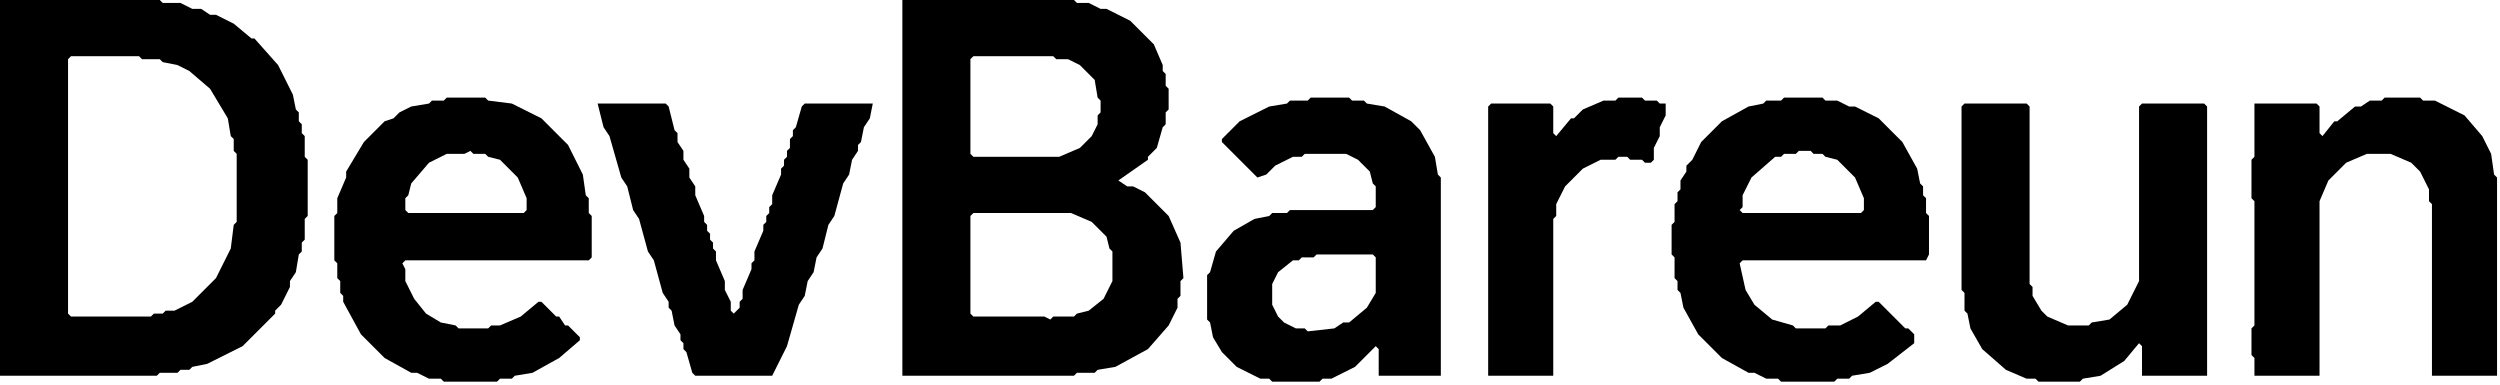
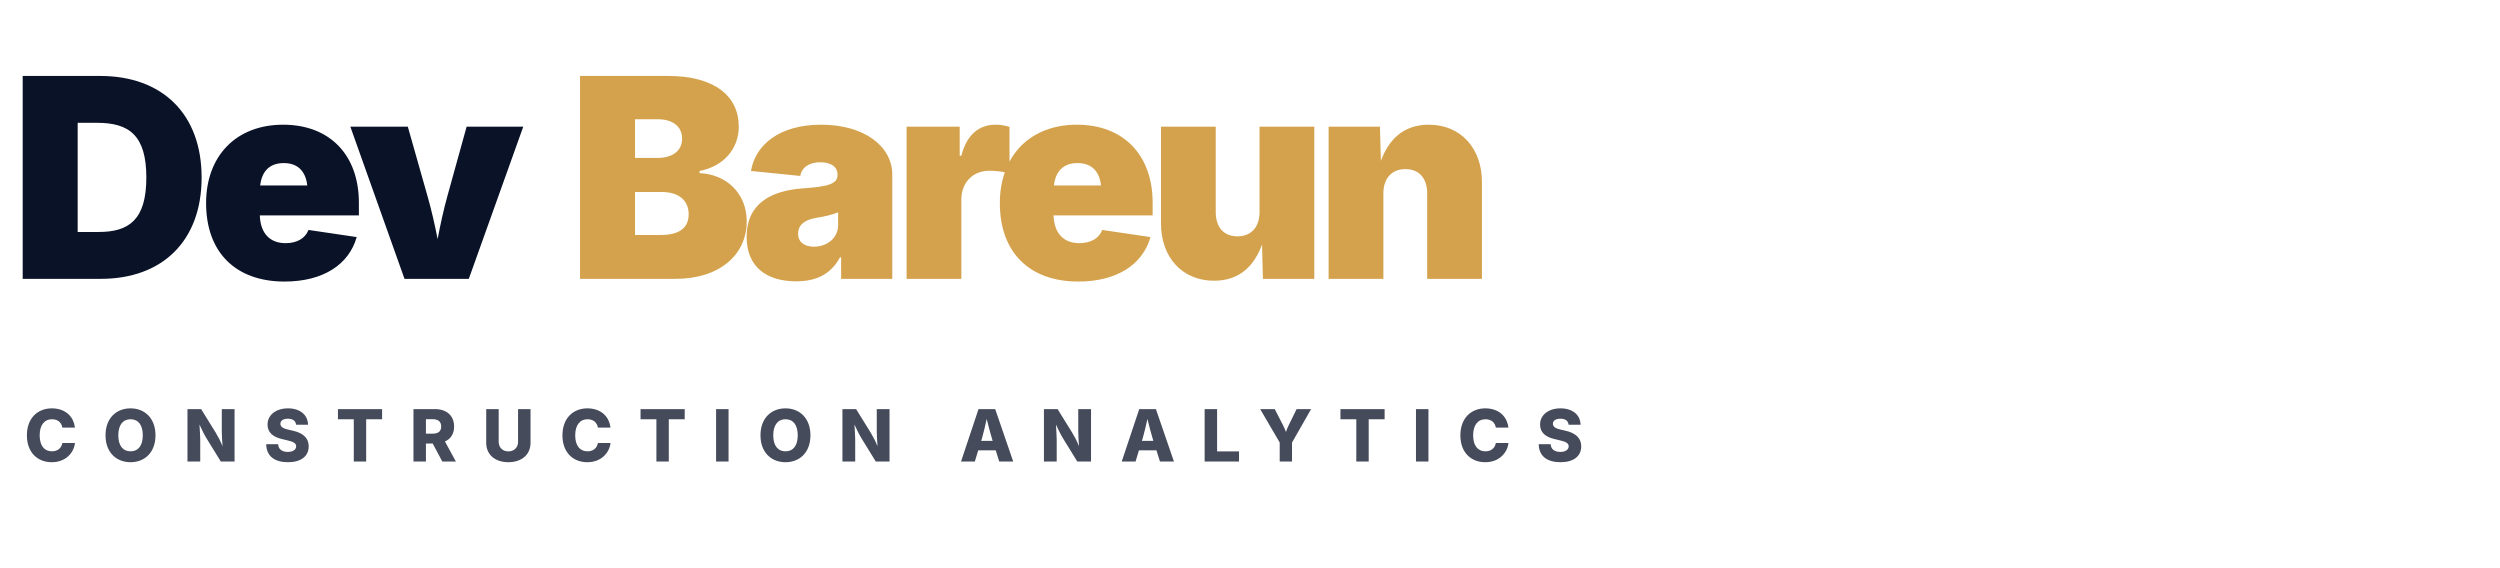
- <svg xmlns="http://www.w3.org/2000/svg" width="845" height="130" viewBox="0 0 845 130" role="img" aria-labelledby="title">
-   <path d="M 664.0 35.0 L 663.0 36.0 L 663.0 98.0 L 664.0 99.0 L 664.0 105.0 L 665.0 106.0 L 666.0 111.0 L 670.0 118.0 L 678.0 125.0 L 685.0 128.0 L 688.0 128.0 L 689.0 129.0 L 703.0 129.0 L 704.0 128.0 L 710.0 127.0 L 718.0 122.0 L 723.0 116.0 L 724.0 117.0 L 724.0 127.0 L 746.0 127.0 L 746.0 36.0 L 745.0 35.0 L 724.0 35.0 L 723.0 36.0 L 723.0 95.0 L 719.0 103.0 L 713.0 108.0 L 707.0 109.0 L 706.0 110.0 L 699.0 110.0 L 692.0 107.0 L 690.0 105.0 L 687.0 100.0 L 687.0 97.0 L 686.0 96.0 L 686.0 36.0 L 685.0 35.0 Z M 202.0 35.0 L 204.0 43.0 L 206.0 46.0 L 210.0 60.0 L 212.0 63.0 L 214.0 71.0 L 216.0 74.0 L 219.0 85.0 L 221.0 88.0 L 224.0 99.0 L 226.0 102.0 L 226.0 104.0 L 227.0 105.0 L 228.0 110.0 L 230.0 113.0 L 230.0 115.0 L 231.0 116.0 L 231.0 118.0 L 232.0 119.0 L 234.0 126.0 L 235.0 127.0 L 261.0 127.0 L 266.0 117.0 L 270.0 103.0 L 272.0 100.0 L 273.0 95.0 L 275.0 92.0 L 276.0 87.0 L 278.0 84.0 L 280.0 76.0 L 282.0 73.0 L 285.0 62.0 L 287.0 59.0 L 288.0 54.0 L 290.0 51.0 L 290.0 49.0 L 291.0 48.0 L 292.0 43.0 L 294.0 40.0 L 295.0 35.0 L 272.0 35.0 L 271.0 36.0 L 269.0 43.0 L 268.0 44.0 L 268.0 46.0 L 267.0 47.0 L 267.0 50.0 L 266.0 51.0 L 266.0 53.0 L 265.0 54.0 L 265.0 56.0 L 264.0 57.0 L 264.0 59.0 L 261.0 66.0 L 261.0 69.0 L 260.0 70.0 L 260.0 72.0 L 259.0 73.0 L 259.0 75.0 L 258.0 76.0 L 258.0 78.0 L 255.0 85.0 L 255.0 88.0 L 254.0 89.0 L 254.0 91.0 L 251.0 98.0 L 251.0 101.0 L 250.0 102.0 L 250.0 104.0 L 248.0 106.0 L 247.0 105.0 L 247.0 102.0 L 245.0 98.0 L 245.0 95.0 L 242.0 88.0 L 242.0 85.0 L 241.0 84.0 L 241.0 82.0 L 240.0 81.0 L 240.0 79.0 L 239.0 78.0 L 239.0 76.0 L 238.0 75.0 L 238.0 73.0 L 235.0 66.0 L 235.0 63.0 L 233.0 60.0 L 233.0 57.0 L 231.0 54.0 L 231.0 51.0 L 229.0 48.0 L 229.0 45.0 L 228.0 44.0 L 226.0 36.0 L 225.0 35.0 Z M 833.0 39.0 L 823.0 34.0 L 819.0 34.0 L 818.0 33.0 L 806.0 33.0 L 805.0 34.0 L 801.0 34.0 L 798.0 36.0 L 796.0 36.0 L 790.0 41.0 L 789.0 41.0 L 785.0 46.0 L 784.0 45.0 L 784.0 36.0 L 783.0 35.0 L 762.0 35.0 L 762.0 53.0 L 761.0 54.0 L 761.0 67.0 L 762.0 68.0 L 762.0 110.0 L 761.0 111.0 L 761.0 120.0 L 762.0 121.0 L 762.0 127.0 L 784.0 127.0 L 784.0 68.0 L 787.0 61.0 L 793.0 55.0 L 800.0 52.0 L 808.0 52.0 L 815.0 55.0 L 818.0 58.0 L 821.0 64.0 L 821.0 68.0 L 822.0 69.0 L 822.0 127.0 L 844.0 127.0 L 844.0 60.0 L 843.0 59.0 L 842.0 52.0 L 839.0 46.0 Z M 591.0 36.0 L 582.0 41.0 L 575.0 48.0 L 572.0 54.0 L 570.0 56.0 L 570.0 58.0 L 568.0 61.0 L 568.0 64.0 L 567.0 65.0 L 567.0 68.0 L 566.0 69.0 L 566.0 75.0 L 565.0 76.0 L 565.0 86.0 L 566.0 87.0 L 566.0 94.0 L 567.0 95.0 L 567.0 98.0 L 568.0 99.0 L 569.0 104.0 L 574.0 113.0 L 582.0 121.0 L 591.0 126.0 L 593.0 126.0 L 597.0 128.0 L 601.0 128.0 L 602.0 129.0 L 620.0 129.0 L 621.0 128.0 L 625.0 128.0 L 626.0 127.0 L 632.0 126.0 L 638.0 123.0 L 647.0 116.0 L 647.0 113.0 L 645.0 111.0 L 644.0 111.0 L 635.0 102.0 L 634.0 102.0 L 628.0 107.0 L 622.0 110.0 L 618.0 110.0 L 617.0 111.0 L 607.0 111.0 L 606.0 110.0 L 599.0 108.0 L 593.0 103.0 L 590.0 98.0 L 588.0 89.0 L 589.0 88.0 L 651.0 88.0 L 652.0 86.0 L 652.0 73.0 L 651.0 72.0 L 651.0 67.0 L 650.0 66.0 L 650.0 63.0 L 649.0 62.0 L 648.0 57.0 L 643.0 48.0 L 635.0 40.0 L 627.0 36.0 L 625.0 36.0 L 621.0 34.0 L 617.0 34.0 L 616.0 33.0 L 603.0 33.0 L 602.0 34.0 L 597.0 34.0 L 596.0 35.0 Z M 588.0 71.0 L 589.0 70.0 L 589.0 66.0 L 592.0 60.0 L 600.0 53.0 L 602.0 53.0 L 603.0 52.0 L 607.0 52.0 L 608.0 51.0 L 612.0 51.0 L 613.0 52.0 L 616.0 52.0 L 617.0 53.0 L 621.0 54.0 L 627.0 60.0 L 630.0 67.0 L 630.0 71.0 L 629.0 72.0 L 589.0 72.0 Z M 563.0 35.0 L 561.0 35.0 L 560.0 34.0 L 556.0 34.0 L 555.0 33.0 L 547.0 33.0 L 546.0 34.0 L 542.0 34.0 L 535.0 37.0 L 532.0 40.0 L 531.0 40.0 L 526.0 46.0 L 525.0 45.0 L 525.0 36.0 L 524.0 35.0 L 504.0 35.0 L 503.0 36.0 L 503.0 127.0 L 525.0 127.0 L 525.0 74.0 L 526.0 73.0 L 526.0 69.0 L 529.0 63.0 L 535.0 57.0 L 541.0 54.0 L 546.0 54.0 L 547.0 53.0 L 550.0 53.0 L 551.0 54.0 L 555.0 54.0 L 556.0 55.0 L 558.0 55.0 L 559.0 54.0 L 559.0 50.0 L 561.0 46.0 L 561.0 43.0 L 563.0 39.0 Z M 419.0 41.0 L 413.0 47.0 L 413.0 48.0 L 425.0 60.0 L 428.0 59.0 L 431.0 56.0 L 437.0 53.0 L 440.0 53.0 L 441.0 52.0 L 455.0 52.0 L 459.0 54.0 L 463.0 58.0 L 464.0 62.0 L 465.0 63.0 L 465.0 70.0 L 464.0 71.0 L 436.0 71.0 L 435.0 72.0 L 430.0 72.0 L 429.0 73.0 L 424.0 74.0 L 417.0 78.0 L 411.0 85.0 L 409.0 92.0 L 408.0 93.0 L 408.0 108.0 L 409.0 109.0 L 410.0 114.0 L 413.0 119.0 L 418.0 124.0 L 426.0 128.0 L 429.0 128.0 L 430.0 129.0 L 446.0 129.0 L 447.0 128.0 L 450.0 128.0 L 458.0 124.0 L 465.0 117.0 L 466.0 118.0 L 466.0 127.0 L 487.0 127.0 L 487.0 60.0 L 486.0 59.0 L 485.0 53.0 L 480.0 44.0 L 477.0 41.0 L 468.0 36.0 L 462.0 35.0 L 461.0 34.0 L 457.0 34.0 L 456.0 33.0 L 443.0 33.0 L 442.0 34.0 L 436.0 34.0 L 435.0 35.0 L 429.0 36.0 Z M 464.0 86.0 L 465.0 87.0 L 465.0 99.0 L 462.0 104.0 L 456.0 109.0 L 454.0 109.0 L 451.0 111.0 L 442.0 112.0 L 441.0 111.0 L 438.0 111.0 L 434.0 109.0 L 432.0 107.0 L 430.0 103.0 L 430.0 96.0 L 432.0 92.0 L 437.0 88.0 L 439.0 88.0 L 440.0 87.0 L 444.0 87.0 L 445.0 86.0 Z M 139.0 36.0 L 135.0 38.0 L 133.0 40.0 L 130.0 41.0 L 123.0 48.0 L 117.0 58.0 L 117.0 60.0 L 114.0 67.0 L 114.0 72.0 L 113.0 73.0 L 113.0 88.0 L 114.0 89.0 L 114.0 94.0 L 115.0 95.0 L 115.0 99.0 L 116.0 100.0 L 116.0 102.0 L 122.0 113.0 L 130.0 121.0 L 139.0 126.0 L 141.0 126.0 L 145.0 128.0 L 149.0 128.0 L 150.0 129.0 L 168.0 129.0 L 169.0 128.0 L 173.0 128.0 L 174.0 127.0 L 180.0 126.0 L 189.0 121.0 L 196.0 115.0 L 196.0 114.0 L 192.0 110.0 L 191.0 110.0 L 189.0 107.0 L 188.0 107.0 L 183.0 102.0 L 182.0 102.0 L 176.0 107.0 L 169.0 110.0 L 166.0 110.0 L 165.0 111.0 L 155.0 111.0 L 154.0 110.0 L 149.0 109.0 L 144.0 106.0 L 140.0 101.0 L 137.0 95.0 L 137.0 91.0 L 136.0 89.0 L 137.0 88.0 L 199.0 88.0 L 200.0 87.0 L 200.0 73.0 L 199.0 72.0 L 199.0 67.0 L 198.0 66.0 L 197.0 59.0 L 192.0 49.0 L 183.0 40.0 L 173.0 35.0 L 165.0 34.0 L 164.0 33.0 L 151.0 33.0 L 150.0 34.0 L 146.0 34.0 L 145.0 35.0 Z M 137.0 67.0 L 138.0 66.0 L 139.0 62.0 L 145.0 55.0 L 151.0 52.0 L 157.0 52.0 L 159.0 51.0 L 160.0 52.0 L 164.0 52.0 L 165.0 53.0 L 169.0 54.0 L 175.0 60.0 L 178.0 67.0 L 178.0 71.0 L 177.0 72.0 L 138.0 72.0 L 137.0 71.0 Z M 305.0 0.0 L 305.0 127.0 L 363.0 127.0 L 364.0 126.0 L 370.0 126.0 L 371.0 125.0 L 377.0 124.0 L 388.0 118.0 L 395.0 110.0 L 398.0 104.0 L 398.0 101.0 L 399.0 100.0 L 399.0 95.0 L 400.0 94.0 L 399.0 82.0 L 395.0 73.0 L 387.0 65.0 L 383.0 63.0 L 381.0 63.0 L 378.0 61.0 L 388.0 54.0 L 388.0 53.0 L 391.0 50.0 L 393.0 43.0 L 394.0 42.0 L 394.0 38.0 L 395.0 37.0 L 395.0 30.0 L 394.0 29.0 L 394.0 25.0 L 393.0 24.0 L 393.0 22.0 L 390.0 15.0 L 382.0 7.0 L 374.0 3.0 L 372.0 3.0 L 368.0 1.0 L 364.0 1.0 L 363.0 0.0 Z M 328.0 73.0 L 329.0 72.0 L 362.0 72.0 L 369.0 75.0 L 374.0 80.0 L 375.0 84.0 L 376.0 85.0 L 376.0 95.0 L 373.0 101.0 L 368.0 105.0 L 364.0 106.0 L 363.0 107.0 L 356.0 107.0 L 355.0 108.0 L 353.0 107.0 L 329.0 107.0 L 328.0 106.0 Z M 328.0 20.0 L 329.0 19.0 L 356.0 19.0 L 357.0 20.0 L 361.0 20.0 L 365.0 22.0 L 370.0 27.0 L 371.0 33.0 L 372.0 34.0 L 372.0 38.0 L 371.0 39.0 L 371.0 42.0 L 369.0 46.0 L 365.0 50.0 L 358.0 53.0 L 329.0 53.0 L 328.0 52.0 Z M 0.0 0.0 L 0.0 127.0 L 53.0 127.0 L 54.0 126.0 L 60.0 126.0 L 61.0 125.0 L 64.0 125.0 L 65.0 124.0 L 70.0 123.0 L 82.0 117.0 L 93.0 106.0 L 93.0 105.0 L 95.0 103.0 L 98.0 97.0 L 98.0 95.0 L 100.0 92.0 L 101.0 86.0 L 102.0 85.0 L 102.0 82.0 L 103.0 81.0 L 103.0 74.0 L 104.0 73.0 L 104.0 54.0 L 103.0 53.0 L 103.0 46.0 L 102.0 45.0 L 102.0 42.0 L 101.0 41.0 L 101.0 38.0 L 100.0 37.0 L 99.0 32.0 L 94.0 22.0 L 86.0 13.0 L 85.0 13.0 L 79.0 8.0 L 73.0 5.0 L 71.0 5.0 L 68.0 3.0 L 65.0 3.0 L 61.0 1.0 L 55.0 1.0 L 54.0 0.0 Z M 24.0 19.0 L 47.0 19.0 L 48.0 20.0 L 54.0 20.0 L 55.0 21.0 L 60.0 22.0 L 64.0 24.0 L 71.0 30.0 L 77.0 40.0 L 78.0 46.0 L 79.0 47.0 L 79.0 51.0 L 80.0 52.0 L 80.0 75.0 L 79.0 76.0 L 78.0 84.0 L 73.0 94.0 L 65.0 102.0 L 59.0 105.0 L 56.0 105.0 L 55.0 106.0 L 52.0 106.0 L 51.0 107.0 L 24.0 107.0 L 23.0 106.0 L 23.0 20.0 Z" fill="#000000" fill-rule="evenodd" />
+ <svg xmlns="http://www.w3.org/2000/svg" width="520" height="118" viewBox="0 0 520 118" role="img" aria-label="Dev Bareun Construction Analytics">
+   <style>
+     .brand{font-family:Inter,Segoe UI,Arial,sans-serif;font-size:58px;font-weight:900;letter-spacing:-2.8px;}
+     .sub{font-family:Inter,Segoe UI,Arial,sans-serif;font-size:15px;font-weight:800;letter-spacing:5.2px;}
+   </style>
+   <text x="2" y="58" class="brand" fill="#0A1228">Dev <tspan fill="#D4A24C">Bareun</tspan>
+   </text>
+   <text x="5" y="96" class="sub" fill="#0A1228" opacity="0.76">CONSTRUCTION ANALYTICS</text>
</svg>
